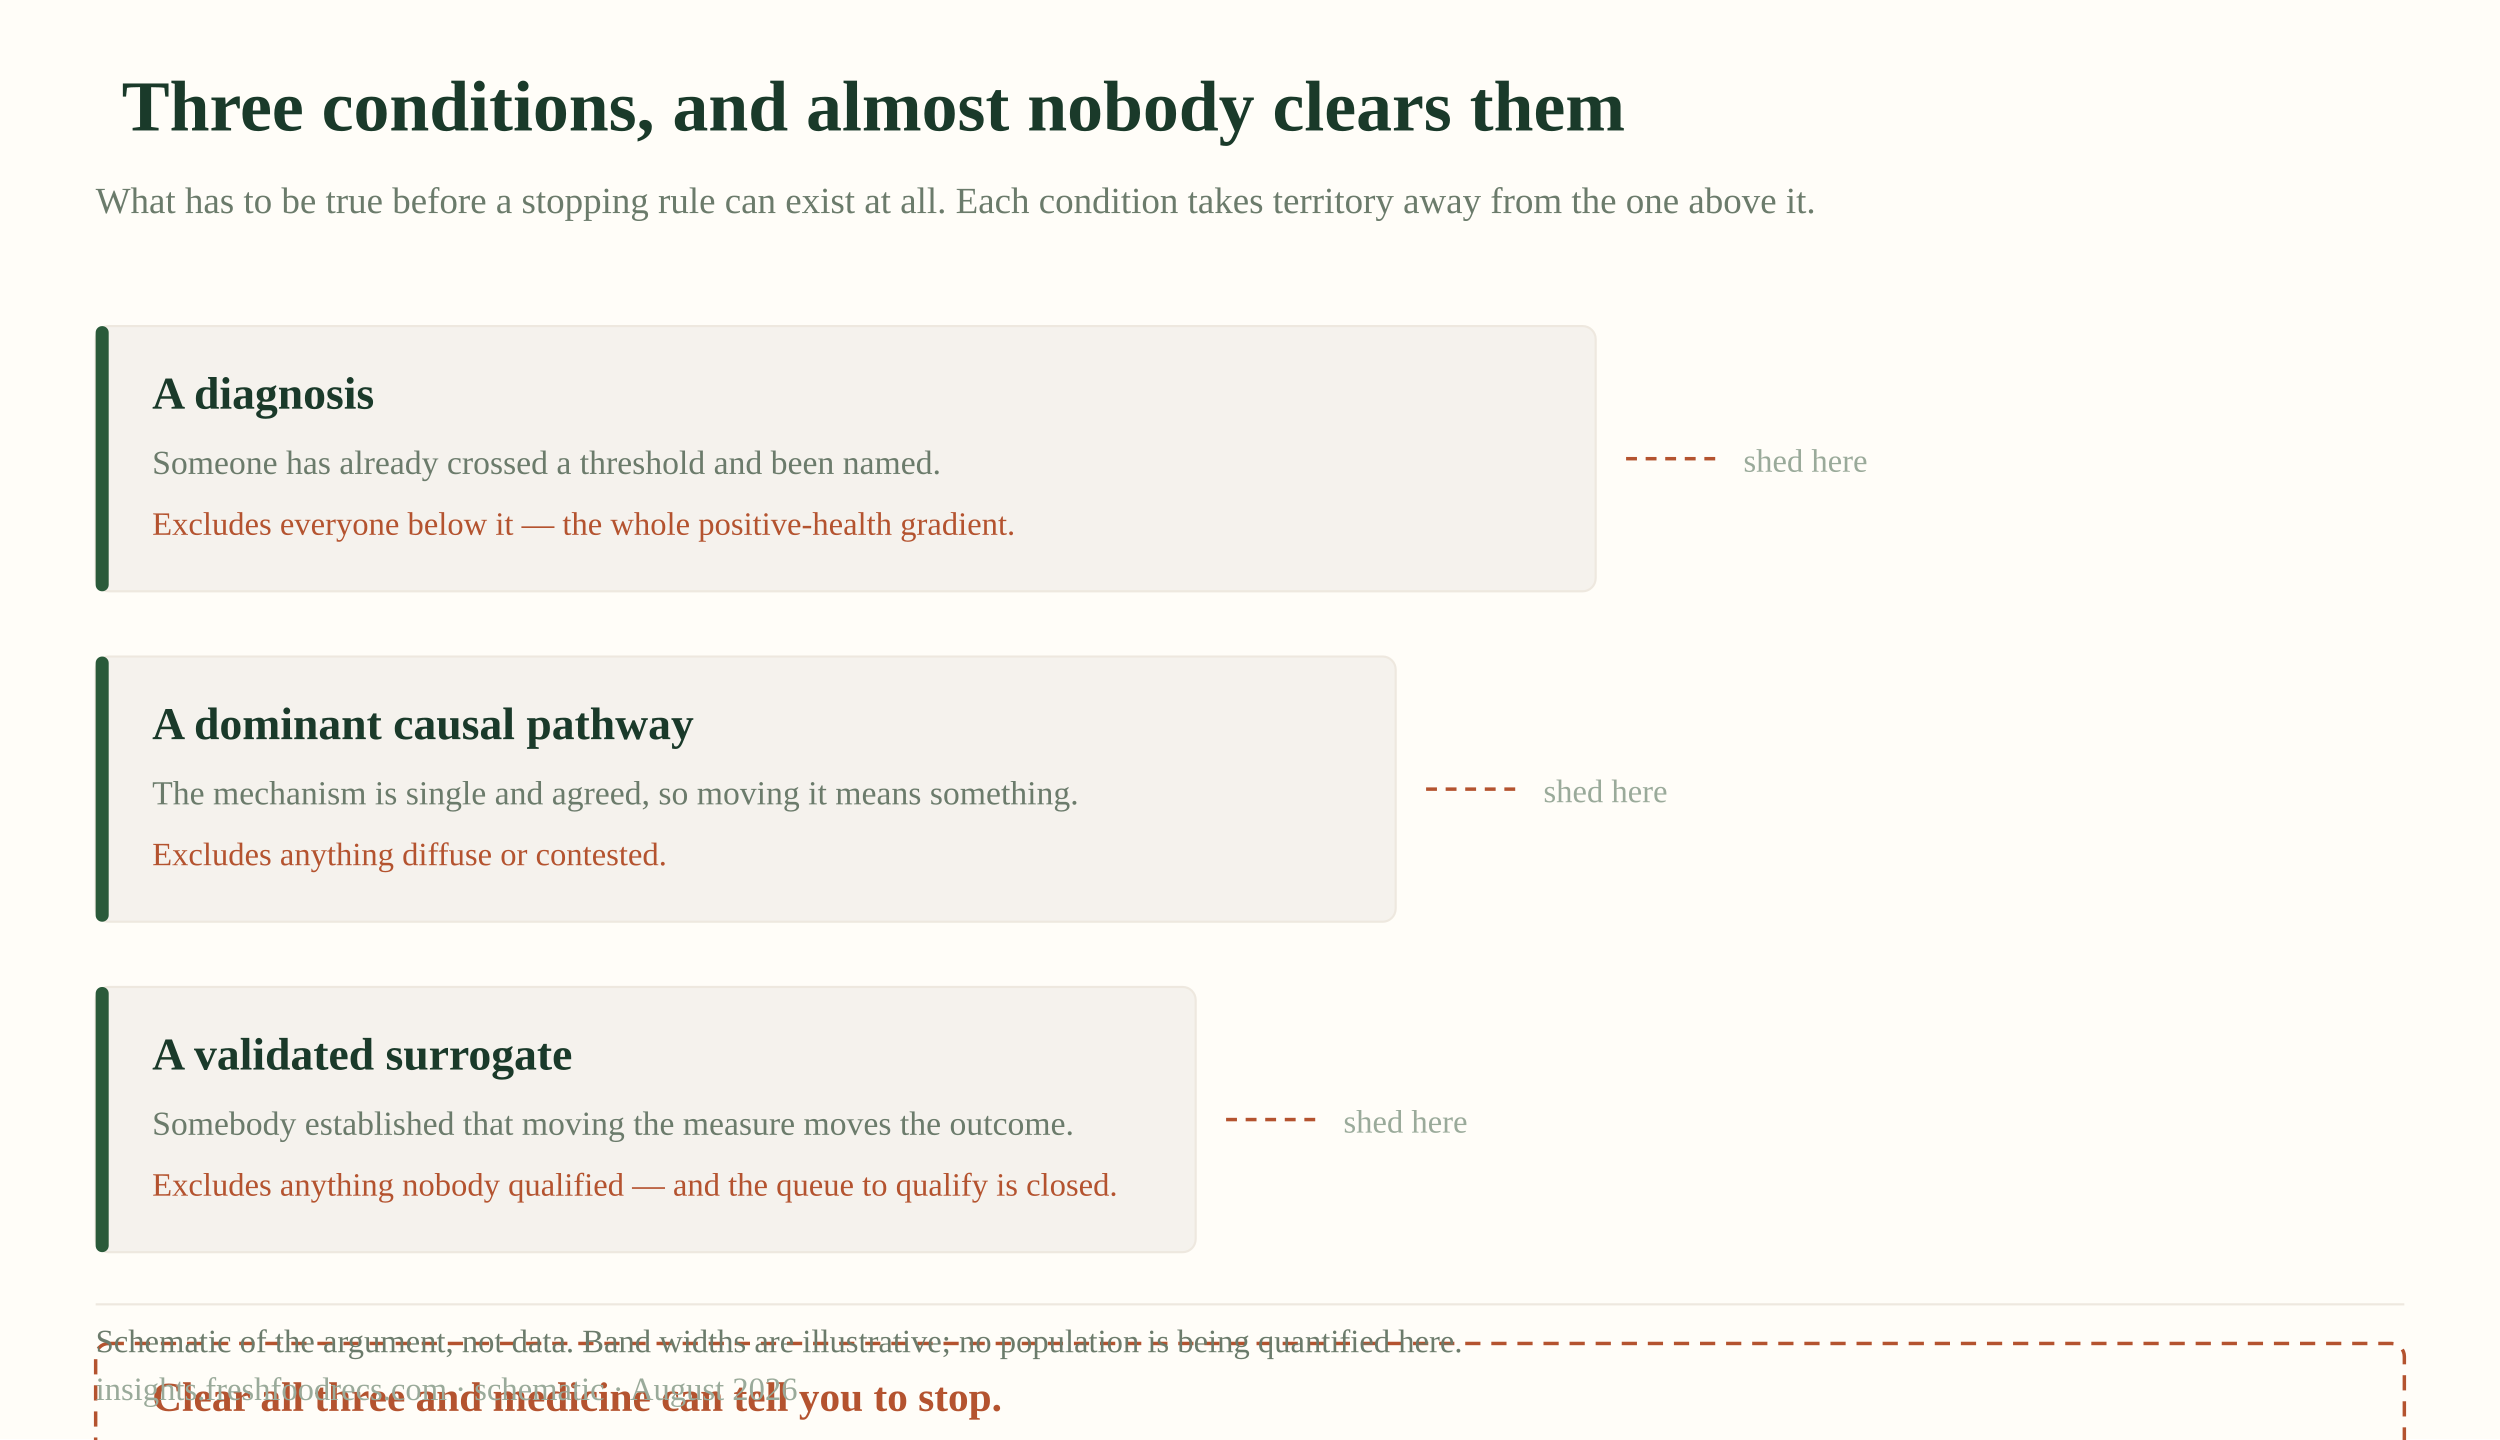
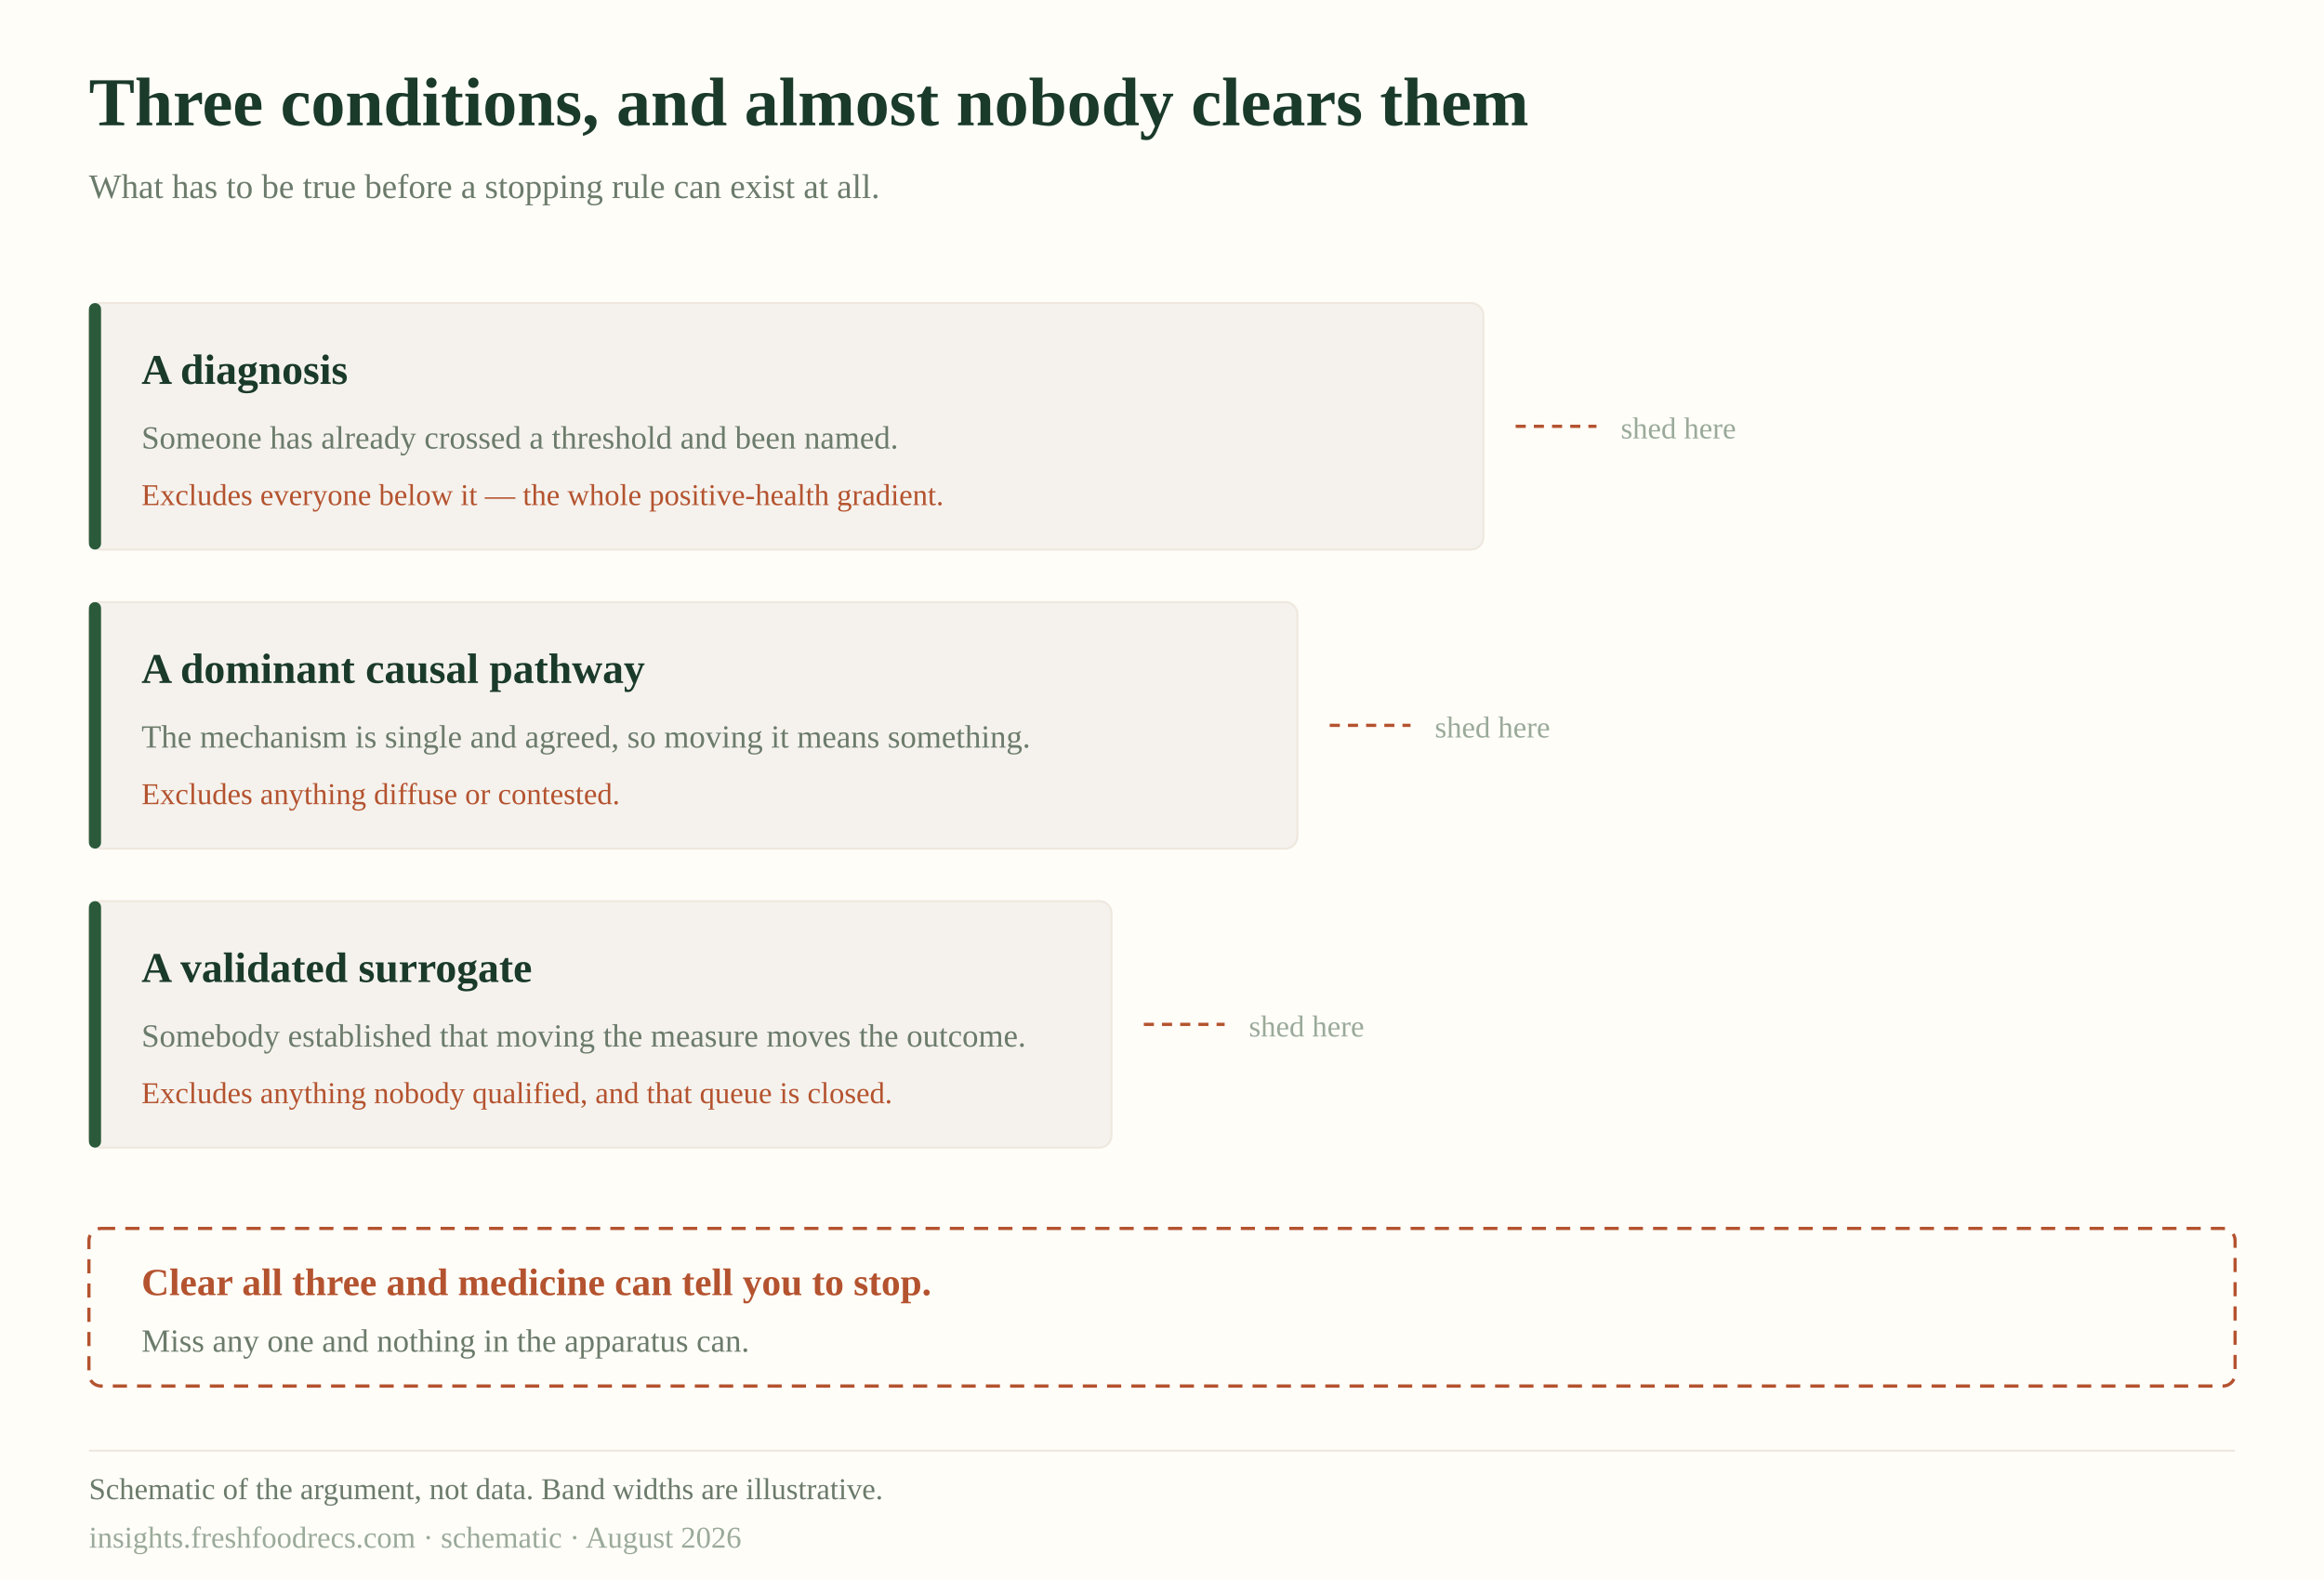
- <svg xmlns="http://www.w3.org/2000/svg" viewBox="0 0 1150 662" width="1150" height="662" font-family="Source Sans 3, Segoe UI, Helvetica, Arial, sans-serif">
-   <rect width="1150" height="662" fill="#fffdf8" />
-   <text x="56" y="60" font-size="33.0" font-weight="700" fill="#1a3a2a">Three conditions, and almost nobody clears them</text>
-   <text x="44" y="98" font-size="17" fill="#6b7b6b">What has to be true before a stopping rule can exist at all. Each condition takes territory away from the one above it.</text>
+ <svg xmlns="http://www.w3.org/2000/svg" viewBox="0 0 1150 782" width="1150" height="782" font-family="Source Sans 3, Segoe UI, Helvetica, Arial, sans-serif">
+   <rect width="1150" height="782" fill="#fffdf8" />
+   <text x="44" y="62" font-size="34" font-weight="700" fill="#1a3a2a">Three conditions, and almost nobody clears them</text>
+   <text x="44" y="98" font-size="17" fill="#6b7b6b">What has to be true before a stopping rule can exist at all.</text>
  <rect x="44" y="150" width="690" height="122" rx="6" fill="#f5f2ed" stroke="#eee8df" stroke-width="1" />
  <rect x="44" y="150" width="6" height="122" rx="3" fill="#2a5a3a" />
-   <text x="70" y="188" font-size="21.0" font-weight="700" fill="#1a3a2a">A diagnosis</text>
-   <text x="70" y="218" font-size="15.5" fill="#6b7b6b">Someone has already crossed a threshold and been named.</text>
-   <text x="70" y="246" font-size="15.0" fill="#b4532f">Excludes everyone below it — the whole positive-health gradient.</text>
-   <line x1="748" y1="211.0" x2="792" y2="211.0" stroke="#b4532f" stroke-width="1.6" stroke-dasharray="5 4" />
-   <text x="802" y="217.0" font-size="15.0" fill="#9aaa9a">shed here</text>
-   <rect x="44" y="302" width="598" height="122" rx="6" fill="#f5f2ed" stroke="#eee8df" stroke-width="1" />
-   <rect x="44" y="302" width="6" height="122" rx="3" fill="#2a5a3a" />
-   <text x="70" y="340" font-size="21.0" font-weight="700" fill="#1a3a2a">A dominant causal pathway</text>
-   <text x="70" y="370" font-size="15.5" fill="#6b7b6b">The mechanism is single and agreed, so moving it means something.</text>
-   <text x="70" y="398" font-size="15.0" fill="#b4532f">Excludes anything diffuse or contested.</text>
-   <line x1="656" y1="363.0" x2="700" y2="363.0" stroke="#b4532f" stroke-width="1.6" stroke-dasharray="5 4" />
-   <text x="710" y="369.0" font-size="15.0" fill="#9aaa9a">shed here</text>
-   <rect x="44" y="454" width="506" height="122" rx="6" fill="#f5f2ed" stroke="#eee8df" stroke-width="1" />
-   <rect x="44" y="454" width="6" height="122" rx="3" fill="#2a5a3a" />
-   <text x="70" y="492" font-size="21.0" font-weight="700" fill="#1a3a2a">A validated surrogate</text>
-   <text x="70" y="522" font-size="15.5" fill="#6b7b6b">Somebody established that moving the measure moves the outcome.</text>
-   <text x="70" y="550" font-size="15.0" fill="#b4532f">Excludes anything nobody qualified — and the queue to qualify is closed.</text>
-   <line x1="564" y1="515.0" x2="608" y2="515.0" stroke="#b4532f" stroke-width="1.6" stroke-dasharray="5 4" />
-   <text x="618" y="521.0" font-size="15.0" fill="#9aaa9a">shed here</text>
-   <rect x="44" y="618" width="1062" height="74" rx="6" fill="#fffdf8" stroke="#b4532f" stroke-width="1.6" stroke-dasharray="7 5" />
-   <text x="70" y="649" font-size="19.0" font-weight="700" fill="#b4532f">Clear all three and medicine can tell you to stop.</text>
-   <text x="70" y="675" font-size="15.5" fill="#6b7b6b">Below the threshold, off the approval pathway, chasing something no biomarker was ever qualified for — nothing can.</text>
-   <line x1="44" y1="600" x2="1106" y2="600" stroke="#eee8df" stroke-width="1" />
-   <text x="44" y="622" font-size="15" fill="#6b7b6b">Schematic of the argument, not data. Band widths are illustrative; no population is being quantified here.</text>
-   <text x="44" y="644" font-size="15" fill="#9aaa9a">insights.freshfoodrecs.com · schematic · August 2026</text>
+   <text x="70" y="190" font-size="21" font-weight="700" fill="#1a3a2a">A diagnosis</text>
+   <text x="70" y="222" font-size="16" fill="#6b7b6b">Someone has already crossed a threshold and been named.</text>
+   <text x="70" y="250" font-size="15" fill="#b4532f">Excludes everyone below it — the whole positive-health gradient.</text>
+   <line x1="750" y1="211.0" x2="790" y2="211.0" stroke="#b4532f" stroke-width="1.6" stroke-dasharray="5 4" />
+   <text x="802" y="217.0" font-size="15" fill="#9aaa9a">shed here</text>
+   <rect x="44" y="298" width="598" height="122" rx="6" fill="#f5f2ed" stroke="#eee8df" stroke-width="1" />
+   <rect x="44" y="298" width="6" height="122" rx="3" fill="#2a5a3a" />
+   <text x="70" y="338" font-size="21" font-weight="700" fill="#1a3a2a">A dominant causal pathway</text>
+   <text x="70" y="370" font-size="16" fill="#6b7b6b">The mechanism is single and agreed, so moving it means something.</text>
+   <text x="70" y="398" font-size="15" fill="#b4532f">Excludes anything diffuse or contested.</text>
+   <line x1="658" y1="359.0" x2="698" y2="359.0" stroke="#b4532f" stroke-width="1.6" stroke-dasharray="5 4" />
+   <text x="710" y="365.0" font-size="15" fill="#9aaa9a">shed here</text>
+   <rect x="44" y="446" width="506" height="122" rx="6" fill="#f5f2ed" stroke="#eee8df" stroke-width="1" />
+   <rect x="44" y="446" width="6" height="122" rx="3" fill="#2a5a3a" />
+   <text x="70" y="486" font-size="21" font-weight="700" fill="#1a3a2a">A validated surrogate</text>
+   <text x="70" y="518" font-size="16" fill="#6b7b6b">Somebody established that moving the measure moves the outcome.</text>
+   <text x="70" y="546" font-size="15" fill="#b4532f">Excludes anything nobody qualified, and that queue is closed.</text>
+   <line x1="566" y1="507.0" x2="606" y2="507.0" stroke="#b4532f" stroke-width="1.6" stroke-dasharray="5 4" />
+   <text x="618" y="513.0" font-size="15" fill="#9aaa9a">shed here</text>
+   <rect x="44" y="608" width="1062" height="78" rx="6" fill="#fffdf8" stroke="#b4532f" stroke-width="1.6" stroke-dasharray="7 5" />
+   <text x="70" y="641" font-size="19" font-weight="700" fill="#b4532f">Clear all three and medicine can tell you to stop.</text>
+   <text x="70" y="669" font-size="16" fill="#6b7b6b">Miss any one and nothing in the apparatus can.</text>
+   <line x1="44" y1="718" x2="1106" y2="718" stroke="#eee8df" stroke-width="1" />
+   <text x="44" y="742" font-size="15" fill="#6b7b6b">Schematic of the argument, not data. Band widths are illustrative.</text>
+   <text x="44" y="766" font-size="15" fill="#9aaa9a">insights.freshfoodrecs.com · schematic · August 2026</text>
</svg>
